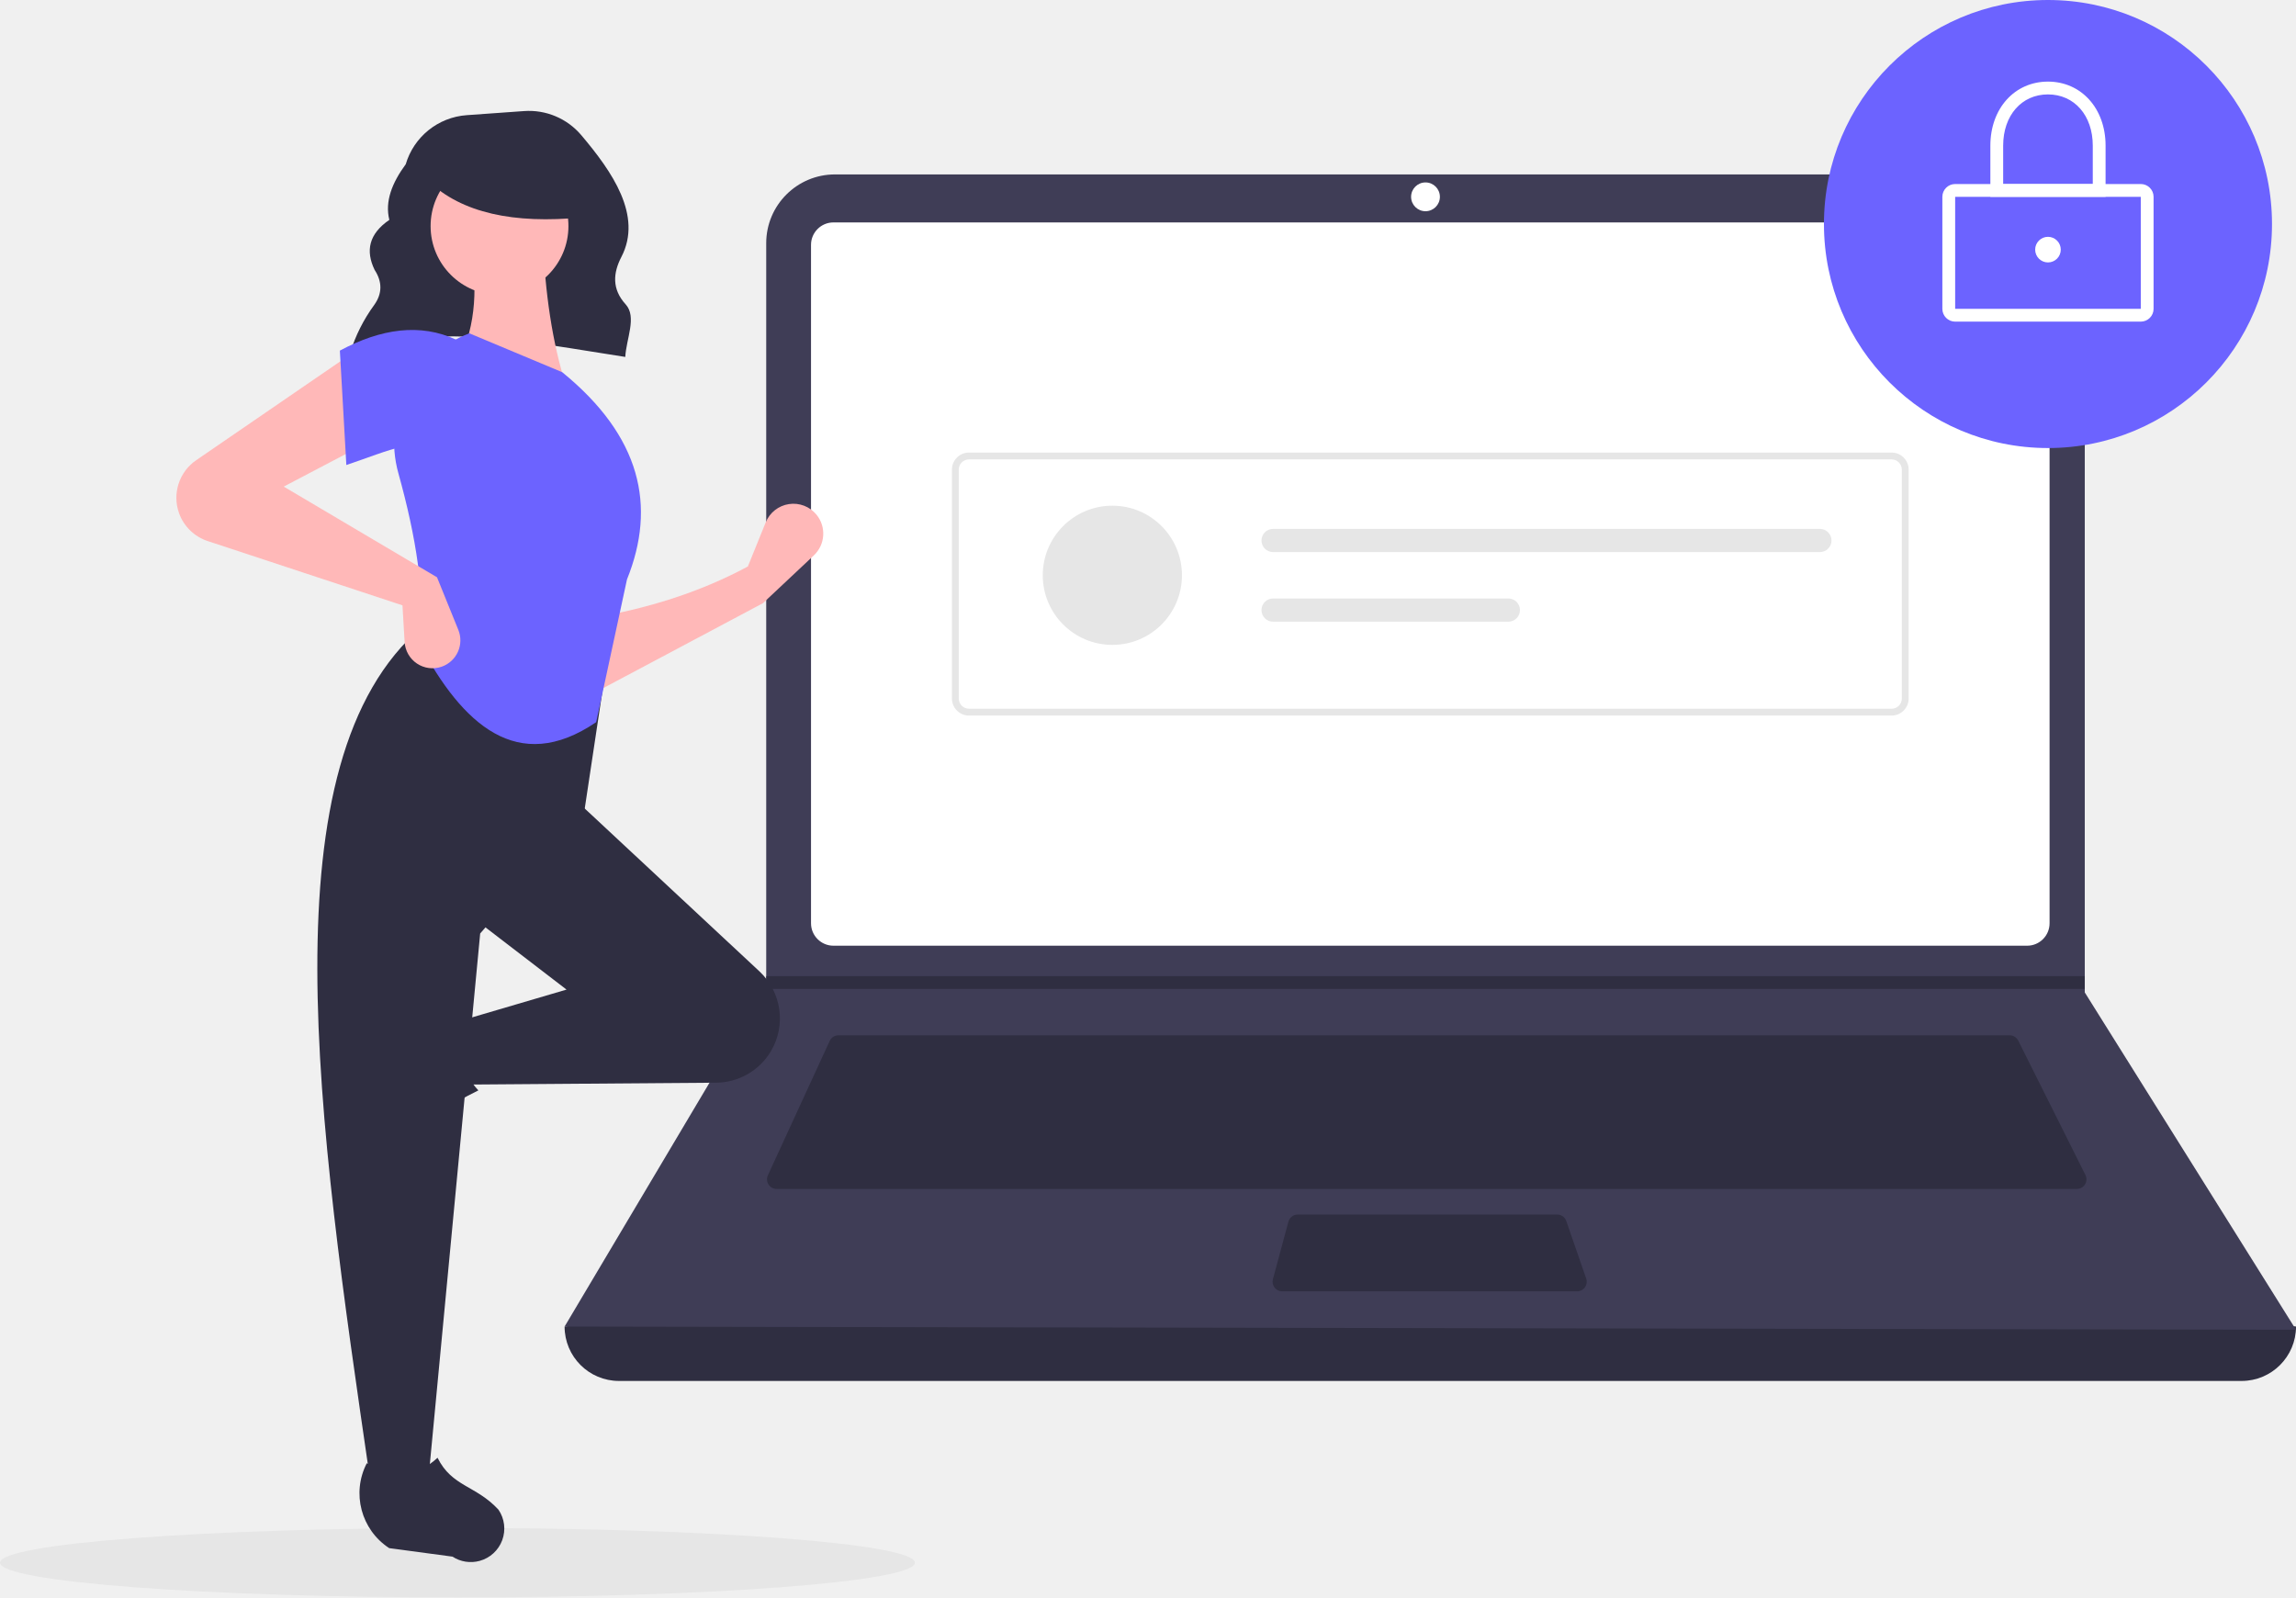
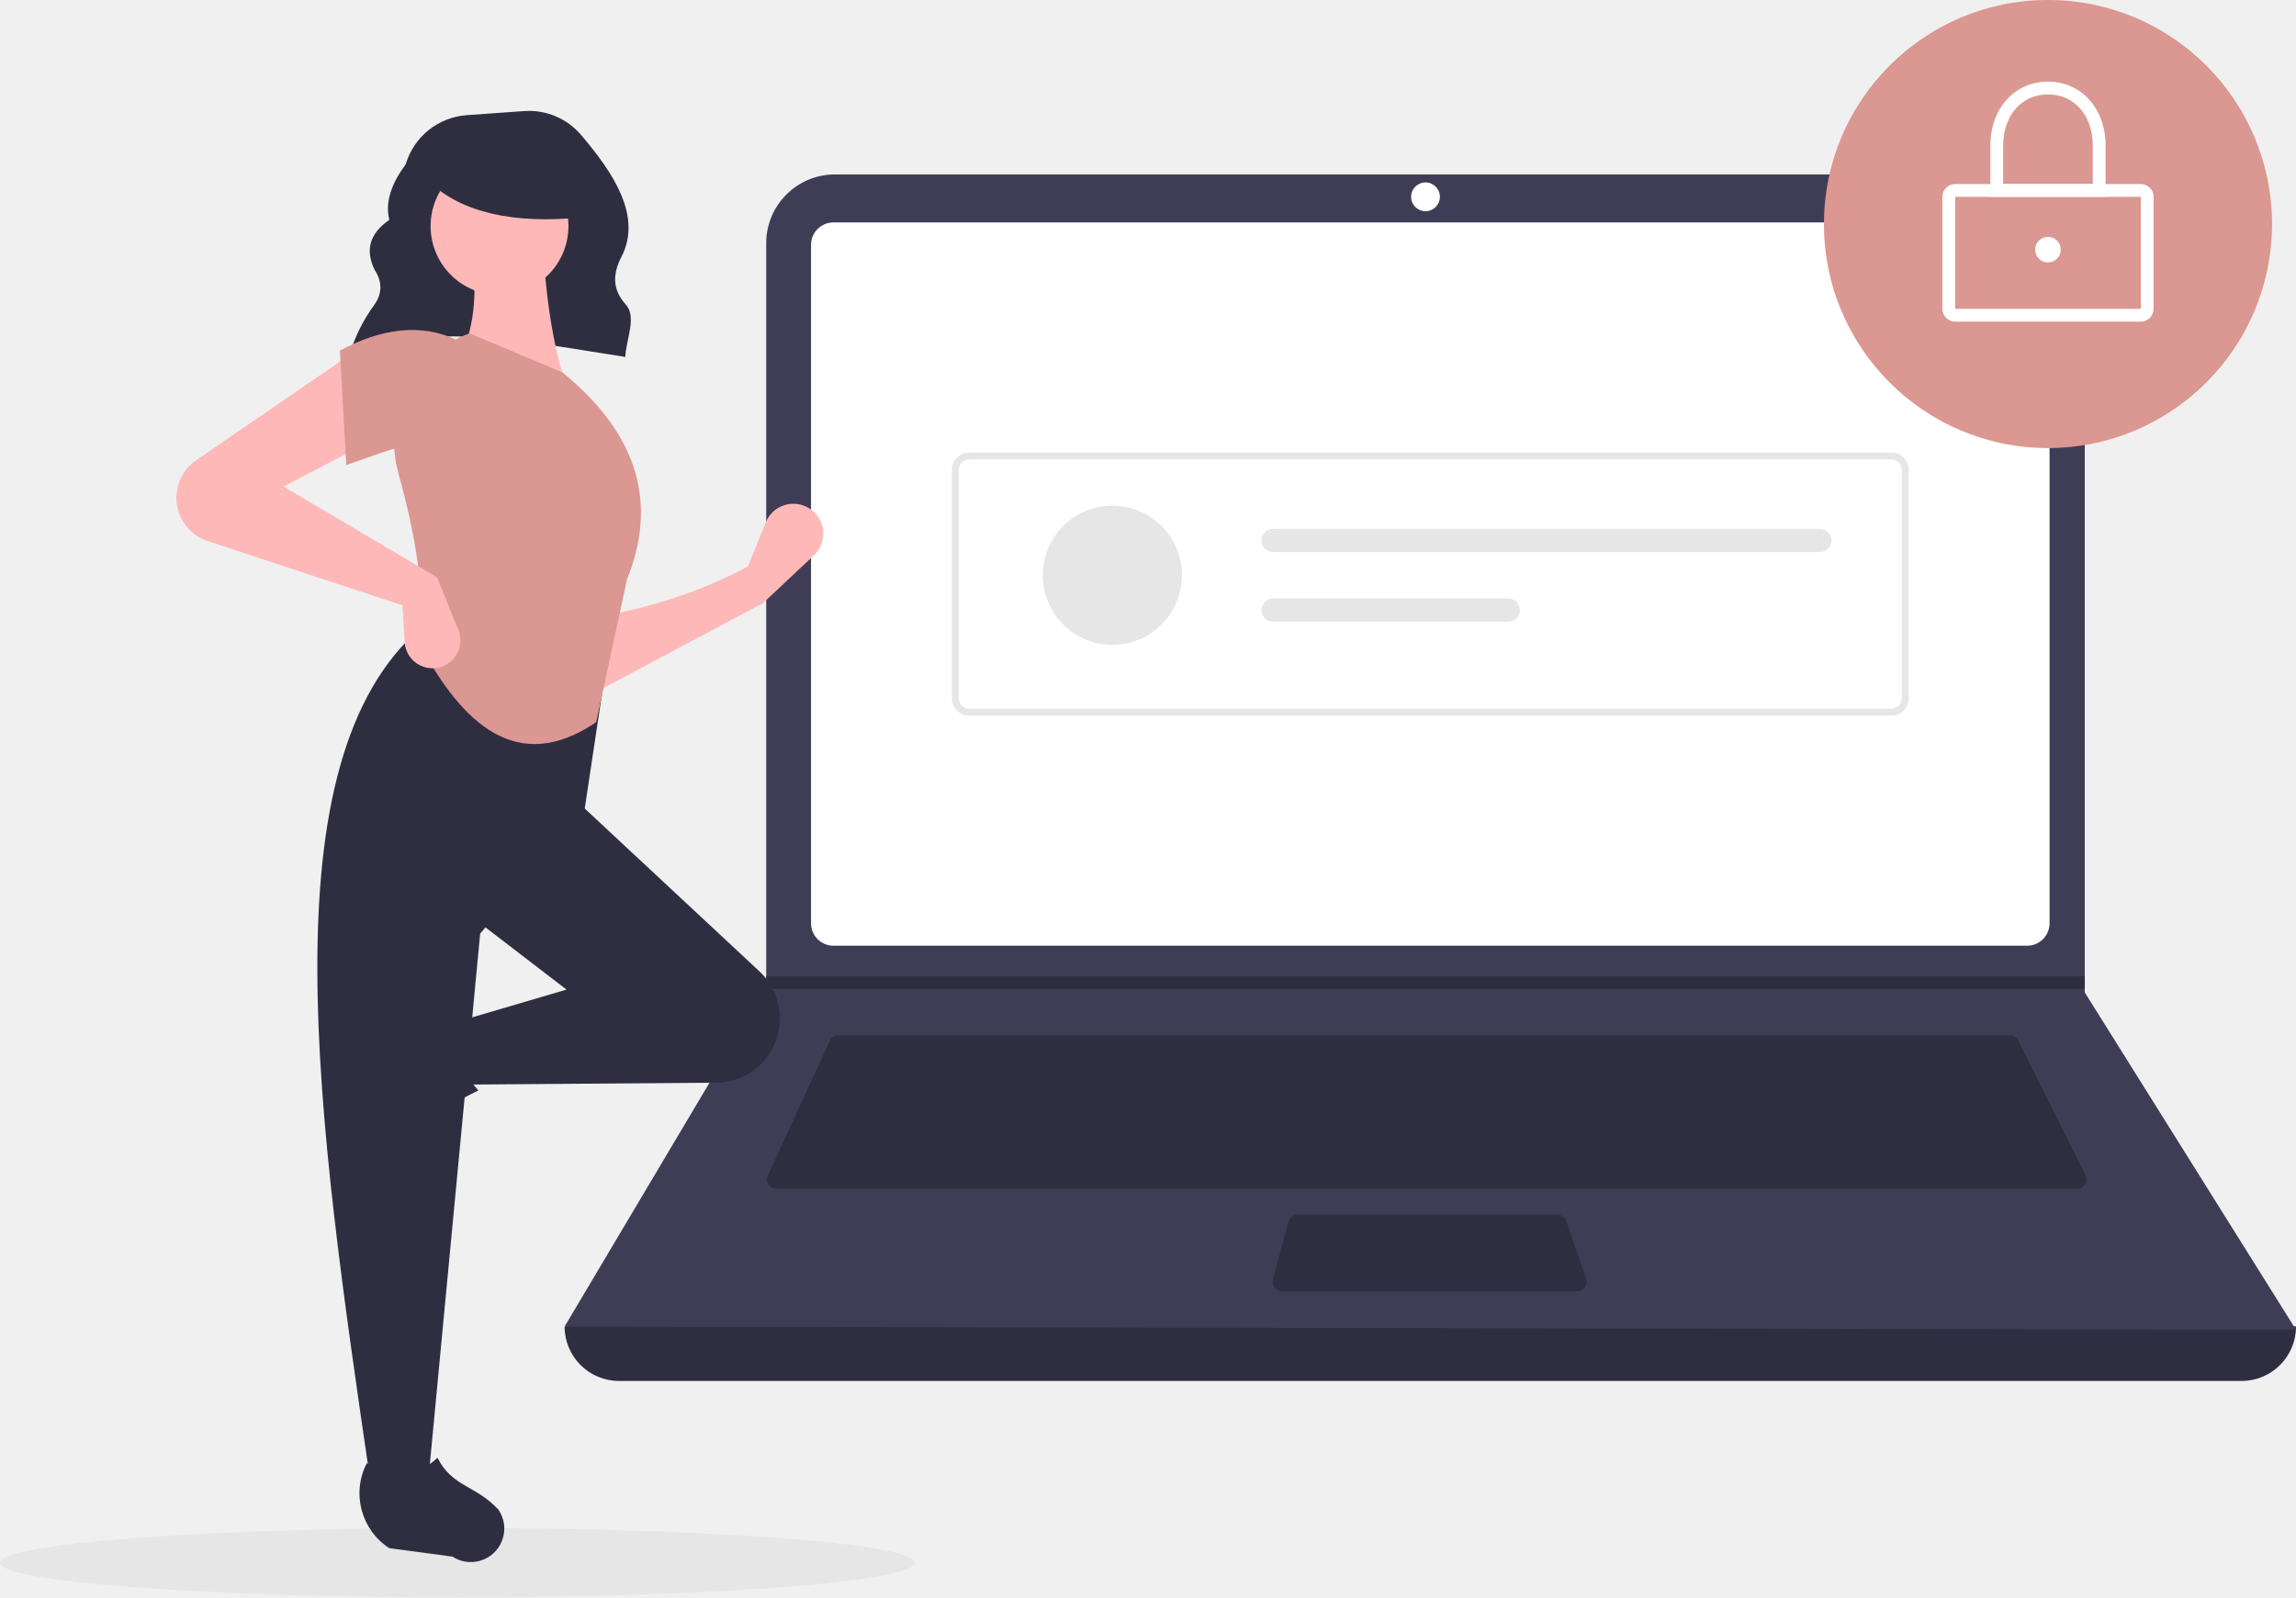
<svg xmlns="http://www.w3.org/2000/svg" data-name="Layer 1" width="793" height="551.732" viewBox="0 0 793 551.732">
  <ellipse cx="158" cy="539.732" rx="158" ry="12" fill="#e6e6e6" />
  <path d="M324.272,296.554c27.497-11.695,61.744-4.285,95.191.858.311-6.228,4.084-13.808.132-18.153-4.801-5.279-4.359-10.825-1.47-16.404,7.388-14.265-3.197-29.444-13.884-42.065a23.669,23.669,0,0,0-19.755-8.292l-19.797,1.414A23.709,23.709,0,0,0,343.635,230.859v0c-4.727,6.429-7.257,12.841-5.664,19.219-7.081,4.839-8.27,10.68-5.089,17.264,2.698,4.146,2.669,8.182-.123,12.106a55.891,55.891,0,0,0-8.31,16.506Z" transform="translate(-203.5 -174.1342)" fill="#2f2e41" />
  <path d="M977.709,651.097H417.291A18.791,18.791,0,0,1,398.5,632.306h0q304.727-35.415,598,0h0A18.791,18.791,0,0,1,977.709,651.097Z" transform="translate(-203.5 -174.1342)" fill="#2f2e41" />
  <path d="M996.5,633.412l-598-1.105,69.306-116.616.332-.553V258.131a23.752,23.752,0,0,1,23.754-23.754H899.792a23.752,23.752,0,0,1,23.754,23.754V516.906Z" transform="translate(-203.5 -174.1342)" fill="#3f3d56" />
  <path d="M491.35,250.957a7.746,7.746,0,0,0-7.738,7.738V493.031a7.747,7.747,0,0,0,7.738,7.738H903.65a7.747,7.747,0,0,0,7.738-7.738V258.694a7.747,7.747,0,0,0-7.738-7.738Z" transform="translate(-203.5 -174.1342)" fill="#fff" />
  <path d="M493.078,531.718a3.325,3.325,0,0,0-3.013,1.93l-21.355,46.425a3.316,3.316,0,0,0,3.012,4.702H920.814a3.316,3.316,0,0,0,2.965-4.799L900.567,533.551a3.299,3.299,0,0,0-2.965-1.833Z" transform="translate(-203.5 -174.1342)" fill="#2f2e41" />
  <circle cx="492.342" cy="67.98" r="4.974" fill="#fff" />
  <path d="M651.7,593.619a3.321,3.321,0,0,0-3.202,2.454l-5.357,19.896a3.316,3.316,0,0,0,3.202,4.179h101.874a3.315,3.315,0,0,0,3.133-4.401l-6.887-19.896a3.318,3.318,0,0,0-3.134-2.231Z" transform="translate(-203.5 -174.1342)" fill="#2f2e41" />
  <polygon points="720.046 337.135 720.046 341.556 264.306 341.556 264.649 341.004 264.649 337.135 720.046 337.135" fill="#2f2e41" />
-   <circle cx="707.335" cy="77.375" r="77.375" fill="#6c63ff" />
+   <circle cx="707.335" cy="77.375" r="77.375" fill="#db9791" />
  <path d="M942.89,285.223H878.779a4.426,4.426,0,0,1-4.421-4.421V242.114a4.426,4.426,0,0,1,4.421-4.421H942.89a4.426,4.426,0,0,1,4.421,4.421v38.688A4.426,4.426,0,0,1,942.89,285.223Zm-64.111-43.109v38.688h64.114L942.89,242.114Z" transform="translate(-203.5 -174.1342)" fill="#fff" />
  <path d="M930.731,242.114h-39.793V224.428c0-12.81,8.368-22.107,19.896-22.107s19.896,9.297,19.896,22.107Zm-35.372-4.421h30.95V224.428c0-10.413-6.363-17.686-15.475-17.686s-15.475,7.273-15.475,17.686Z" transform="translate(-203.5 -174.1342)" fill="#fff" />
  <circle cx="707.335" cy="86.218" r="4.421" fill="#fff" />
  <path d="M856.82,421.284H538.18a5.908,5.908,0,0,1-5.901-5.901V336.342a5.908,5.908,0,0,1,5.901-5.901H856.82a5.908,5.908,0,0,1,5.901,5.901V415.383A5.908,5.908,0,0,1,856.82,421.284Zm-318.64-88.482a3.544,3.544,0,0,0-3.54,3.54V415.383a3.544,3.544,0,0,0,3.54,3.54H856.82a3.544,3.544,0,0,0,3.54-3.54V336.342a3.544,3.544,0,0,0-3.54-3.54Z" transform="translate(-203.5 -174.1342)" fill="#e6e6e6" />
  <circle cx="384.19" cy="198.695" r="24.036" fill="#e6e6e6" />
  <path d="M643.203,356.805a4.006,4.006,0,1,0,0,8.012H832.061a4.006,4.006,0,0,0,0-8.012Z" transform="translate(-203.5 -174.1342)" fill="#e6e6e6" />
  <path d="M643.203,380.842a4.006,4.006,0,1,0,0,8.012H724.469a4.006,4.006,0,1,0,0-8.012Z" transform="translate(-203.5 -174.1342)" fill="#e6e6e6" />
  <path d="M467.022,382.462,408.119,413.778l-.746-26.096c19.226-3.209,37.517-8.797,54.429-17.895l6.16-15.22a10.318,10.318,0,0,1,17.536-2.678l0,0a10.318,10.318,0,0,1-.908,14.069Z" transform="translate(-203.5 -174.1342)" fill="#ffb8b8" />
  <path d="M323.098,563.267v0a11.574,11.574,0,0,1,1.469-9.363l12.939-19.858a22.612,22.612,0,0,1,29.335-7.739h0c-5.438,9.256-4.68,17.377,1.878,24.434a117.631,117.631,0,0,0-27.936,19.045A11.574,11.574,0,0,1,323.098,563.267Z" transform="translate(-203.5 -174.1342)" fill="#2f2e41" />
  <path d="M469.705,537.303l0,0a22.203,22.203,0,0,1-18.871,10.779l-85.96.651-3.728-21.623,38.026-11.184-32.061-24.605L402.154,450.313l63.65,59.324A22.203,22.203,0,0,1,469.705,537.303Z" transform="translate(-203.5 -174.1342)" fill="#2f2e41" />
  <path d="M351.453,685.179H331.321c-18.075-123.898-36.474-248.142,17.895-294.515l64.122,10.439L405.136,455.532l-35.789,41.008Z" transform="translate(-203.5 -174.1342)" fill="#2f2e41" />
  <path d="M369.149,713.246h0a11.574,11.574,0,0,1-9.363-1.469l-21.859-2.938a22.612,22.612,0,0,1-7.741-29.335v0c9.257,5.437,17.377,4.679,24.434-1.879,4.986,10.067,13.201,9.453,21.047,17.935A11.574,11.574,0,0,1,369.149,713.246Z" transform="translate(-203.5 -174.1342)" fill="#2f2e41" />
  <path d="M399.172,307.902l-37.28-8.947c6.192-12.674,6.702-26.776,3.728-41.754l25.351-.746C391.764,275.08,394.167,292.481,399.172,307.902Z" transform="translate(-203.5 -174.1342)" fill="#ffb8b8" />
-   <path d="M409.418,423.552c-27.139,18.493-46.314.633-60.947-26.923,2.033-16.862-1.259-37.041-7.357-58.966a40.138,40.138,0,0,1,24.506-48.401h0l32.061,13.421c27.224,22.19,32.582,46.227,22.368,71.578Z" transform="translate(-203.5 -174.1342)" fill="#6c63ff" />
+   <path d="M409.418,423.552c-27.139,18.493-46.314.633-60.947-26.923,2.033-16.862-1.259-37.041-7.357-58.966a40.138,40.138,0,0,1,24.506-48.401h0l32.061,13.421c27.224,22.19,32.582,46.227,22.368,71.578Z" transform="translate(-203.5 -174.1342)" fill="#db9791" />
  <path d="M331.321,326.542,301.497,342.2l52.938,31.316,7.366,18.17a9.637,9.637,0,0,1-5.789,12.731h0a9.637,9.637,0,0,1-12.762-8.544l-.745-12.663-67.284-22.204a15.733,15.733,0,0,1-9.873-9.611v0a15.733,15.733,0,0,1,5.903-18.303l54.105-37.118Z" transform="translate(-203.5 -174.1342)" fill="#ffb8b8" />
-   <path d="M361.146,329.524c-12.439-5.451-23.749.47-38.026,5.219l-2.237-39.517c14.176-7.556,27.692-9.593,40.263-3.728Z" transform="translate(-203.5 -174.1342)" fill="#6c63ff" />
+   <path d="M361.146,329.524c-12.439-5.451-23.749.47-38.026,5.219l-2.237-39.517c14.176-7.556,27.692-9.593,40.263-3.728Z" transform="translate(-203.5 -174.1342)" fill="#db9791" />
  <circle cx="172.525" cy="78.093" r="23.802" fill="#ffb8b8" />
  <path d="M404.5,249.224c-23.566,2.308-41.523-1.546-53-12.52v-8.838h51Z" transform="translate(-203.5 -174.1342)" fill="#2f2e41" />
</svg>
